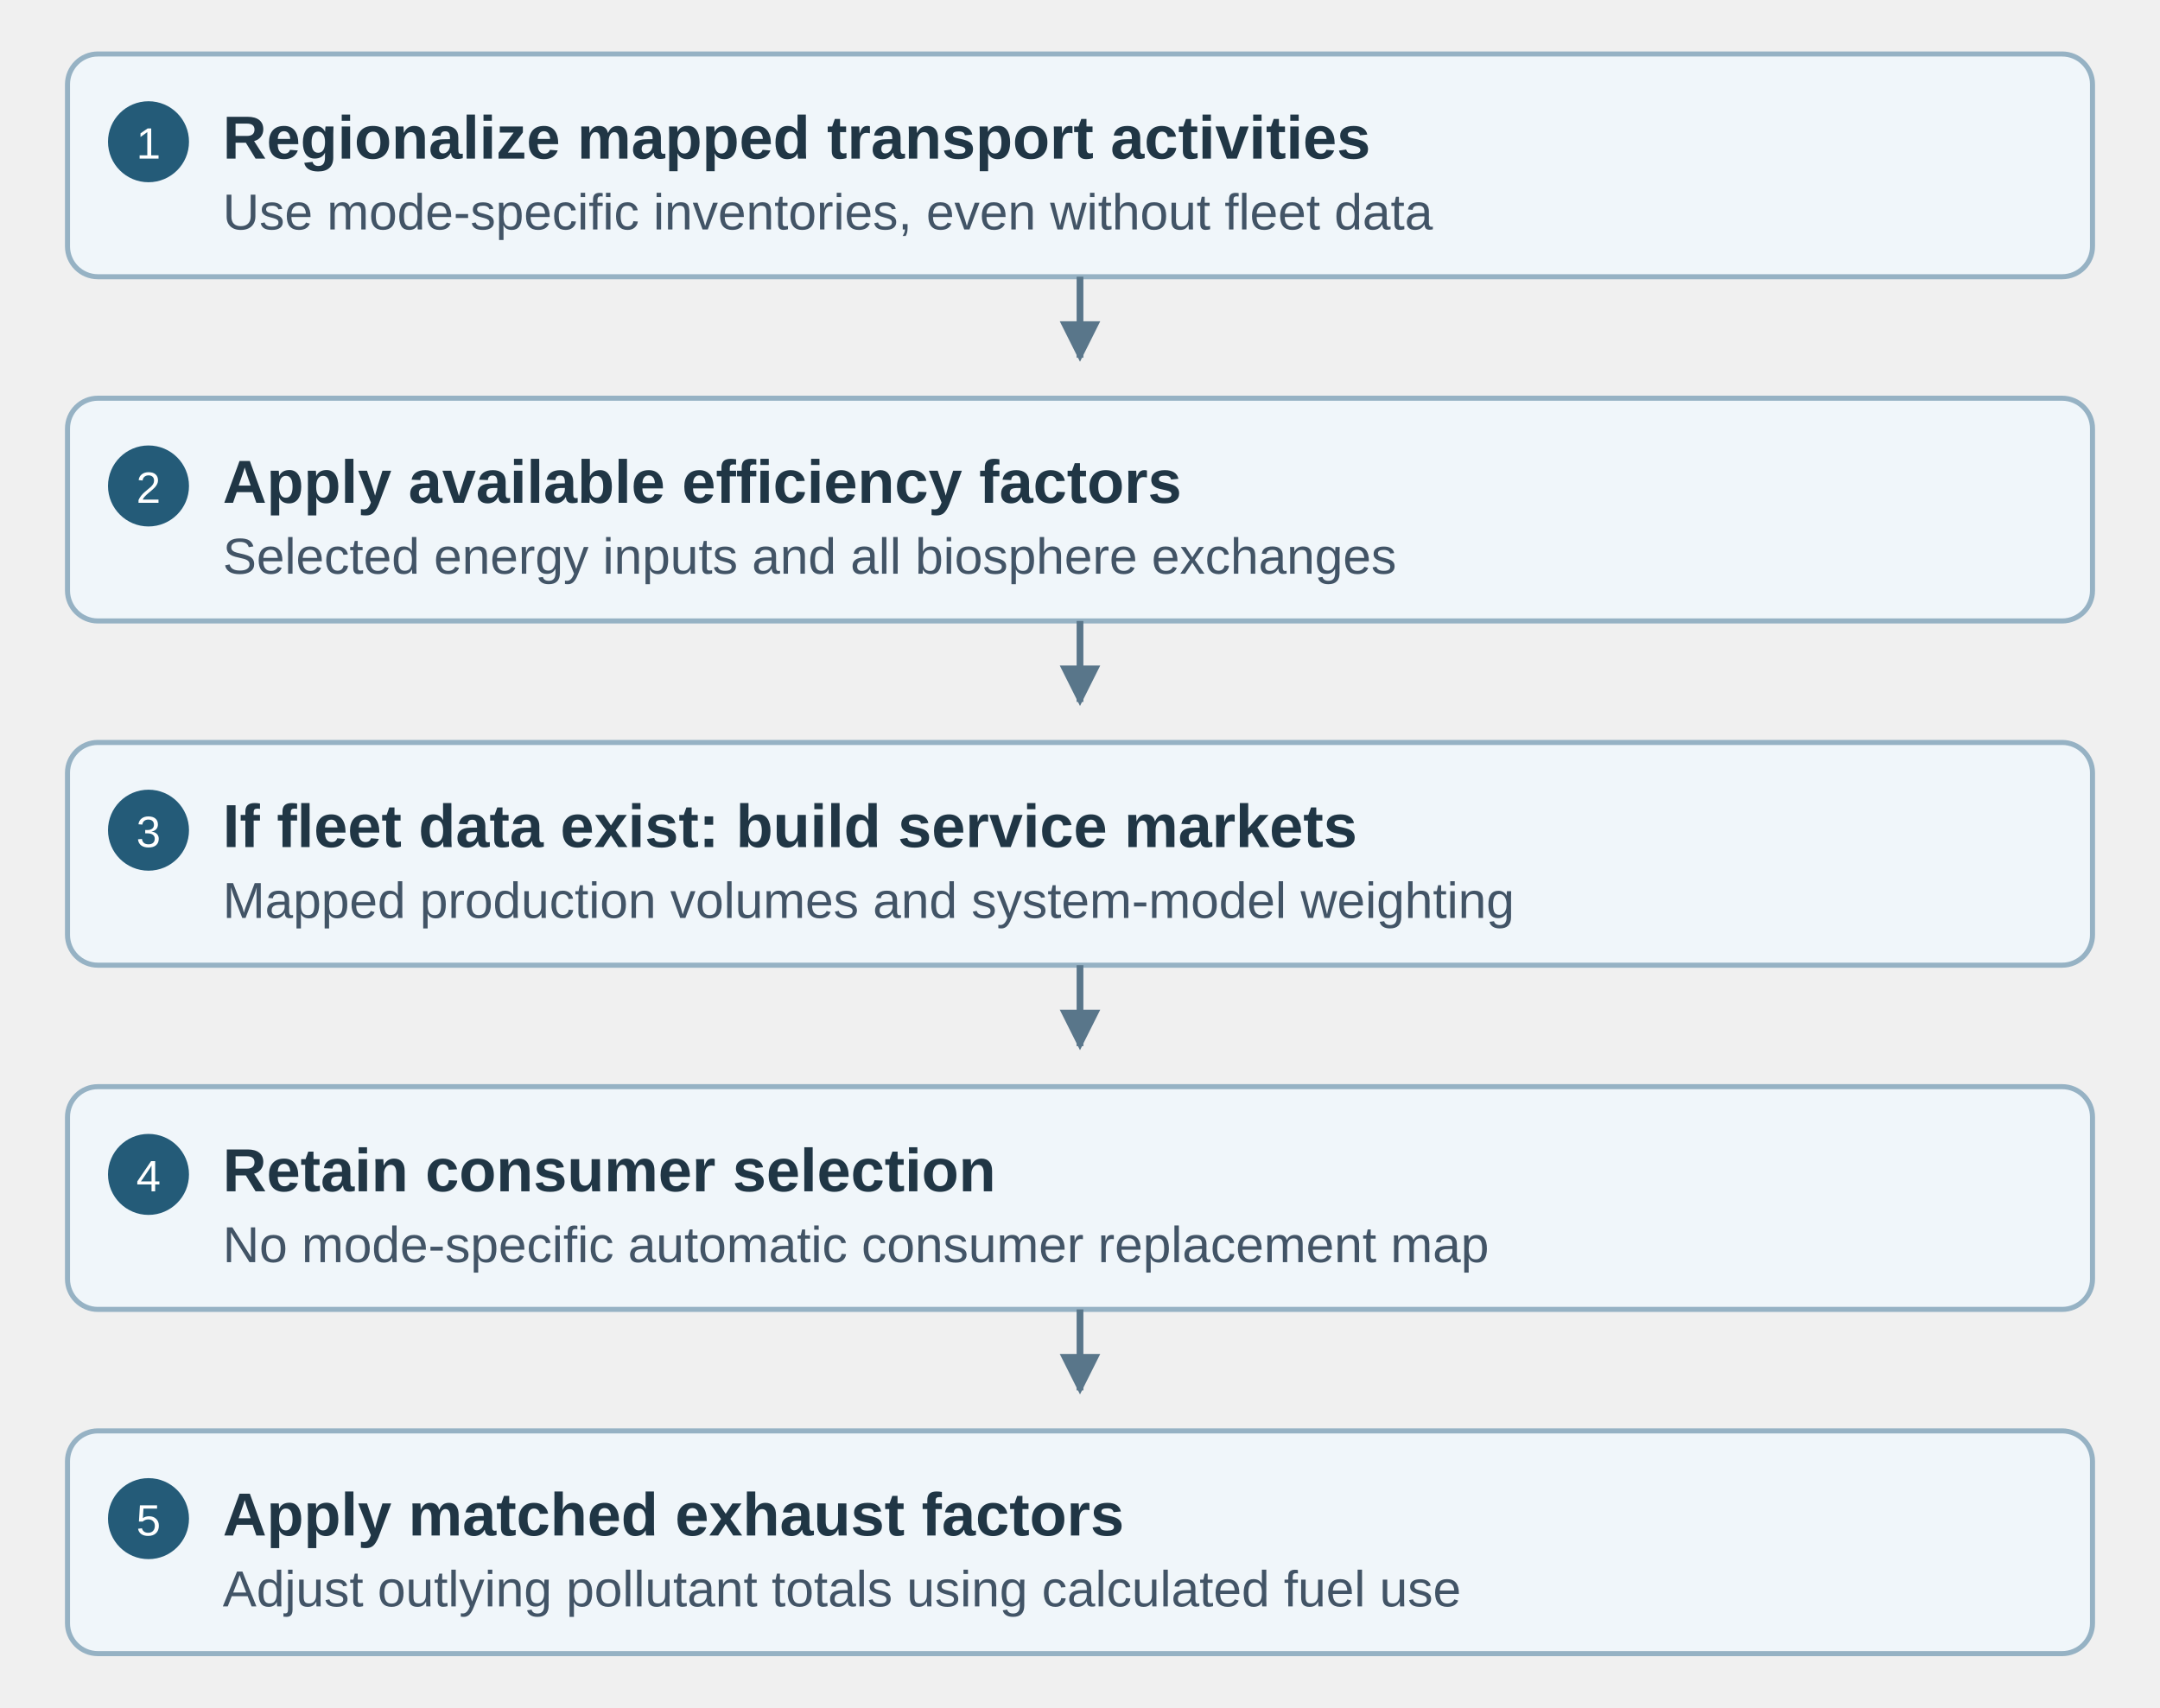
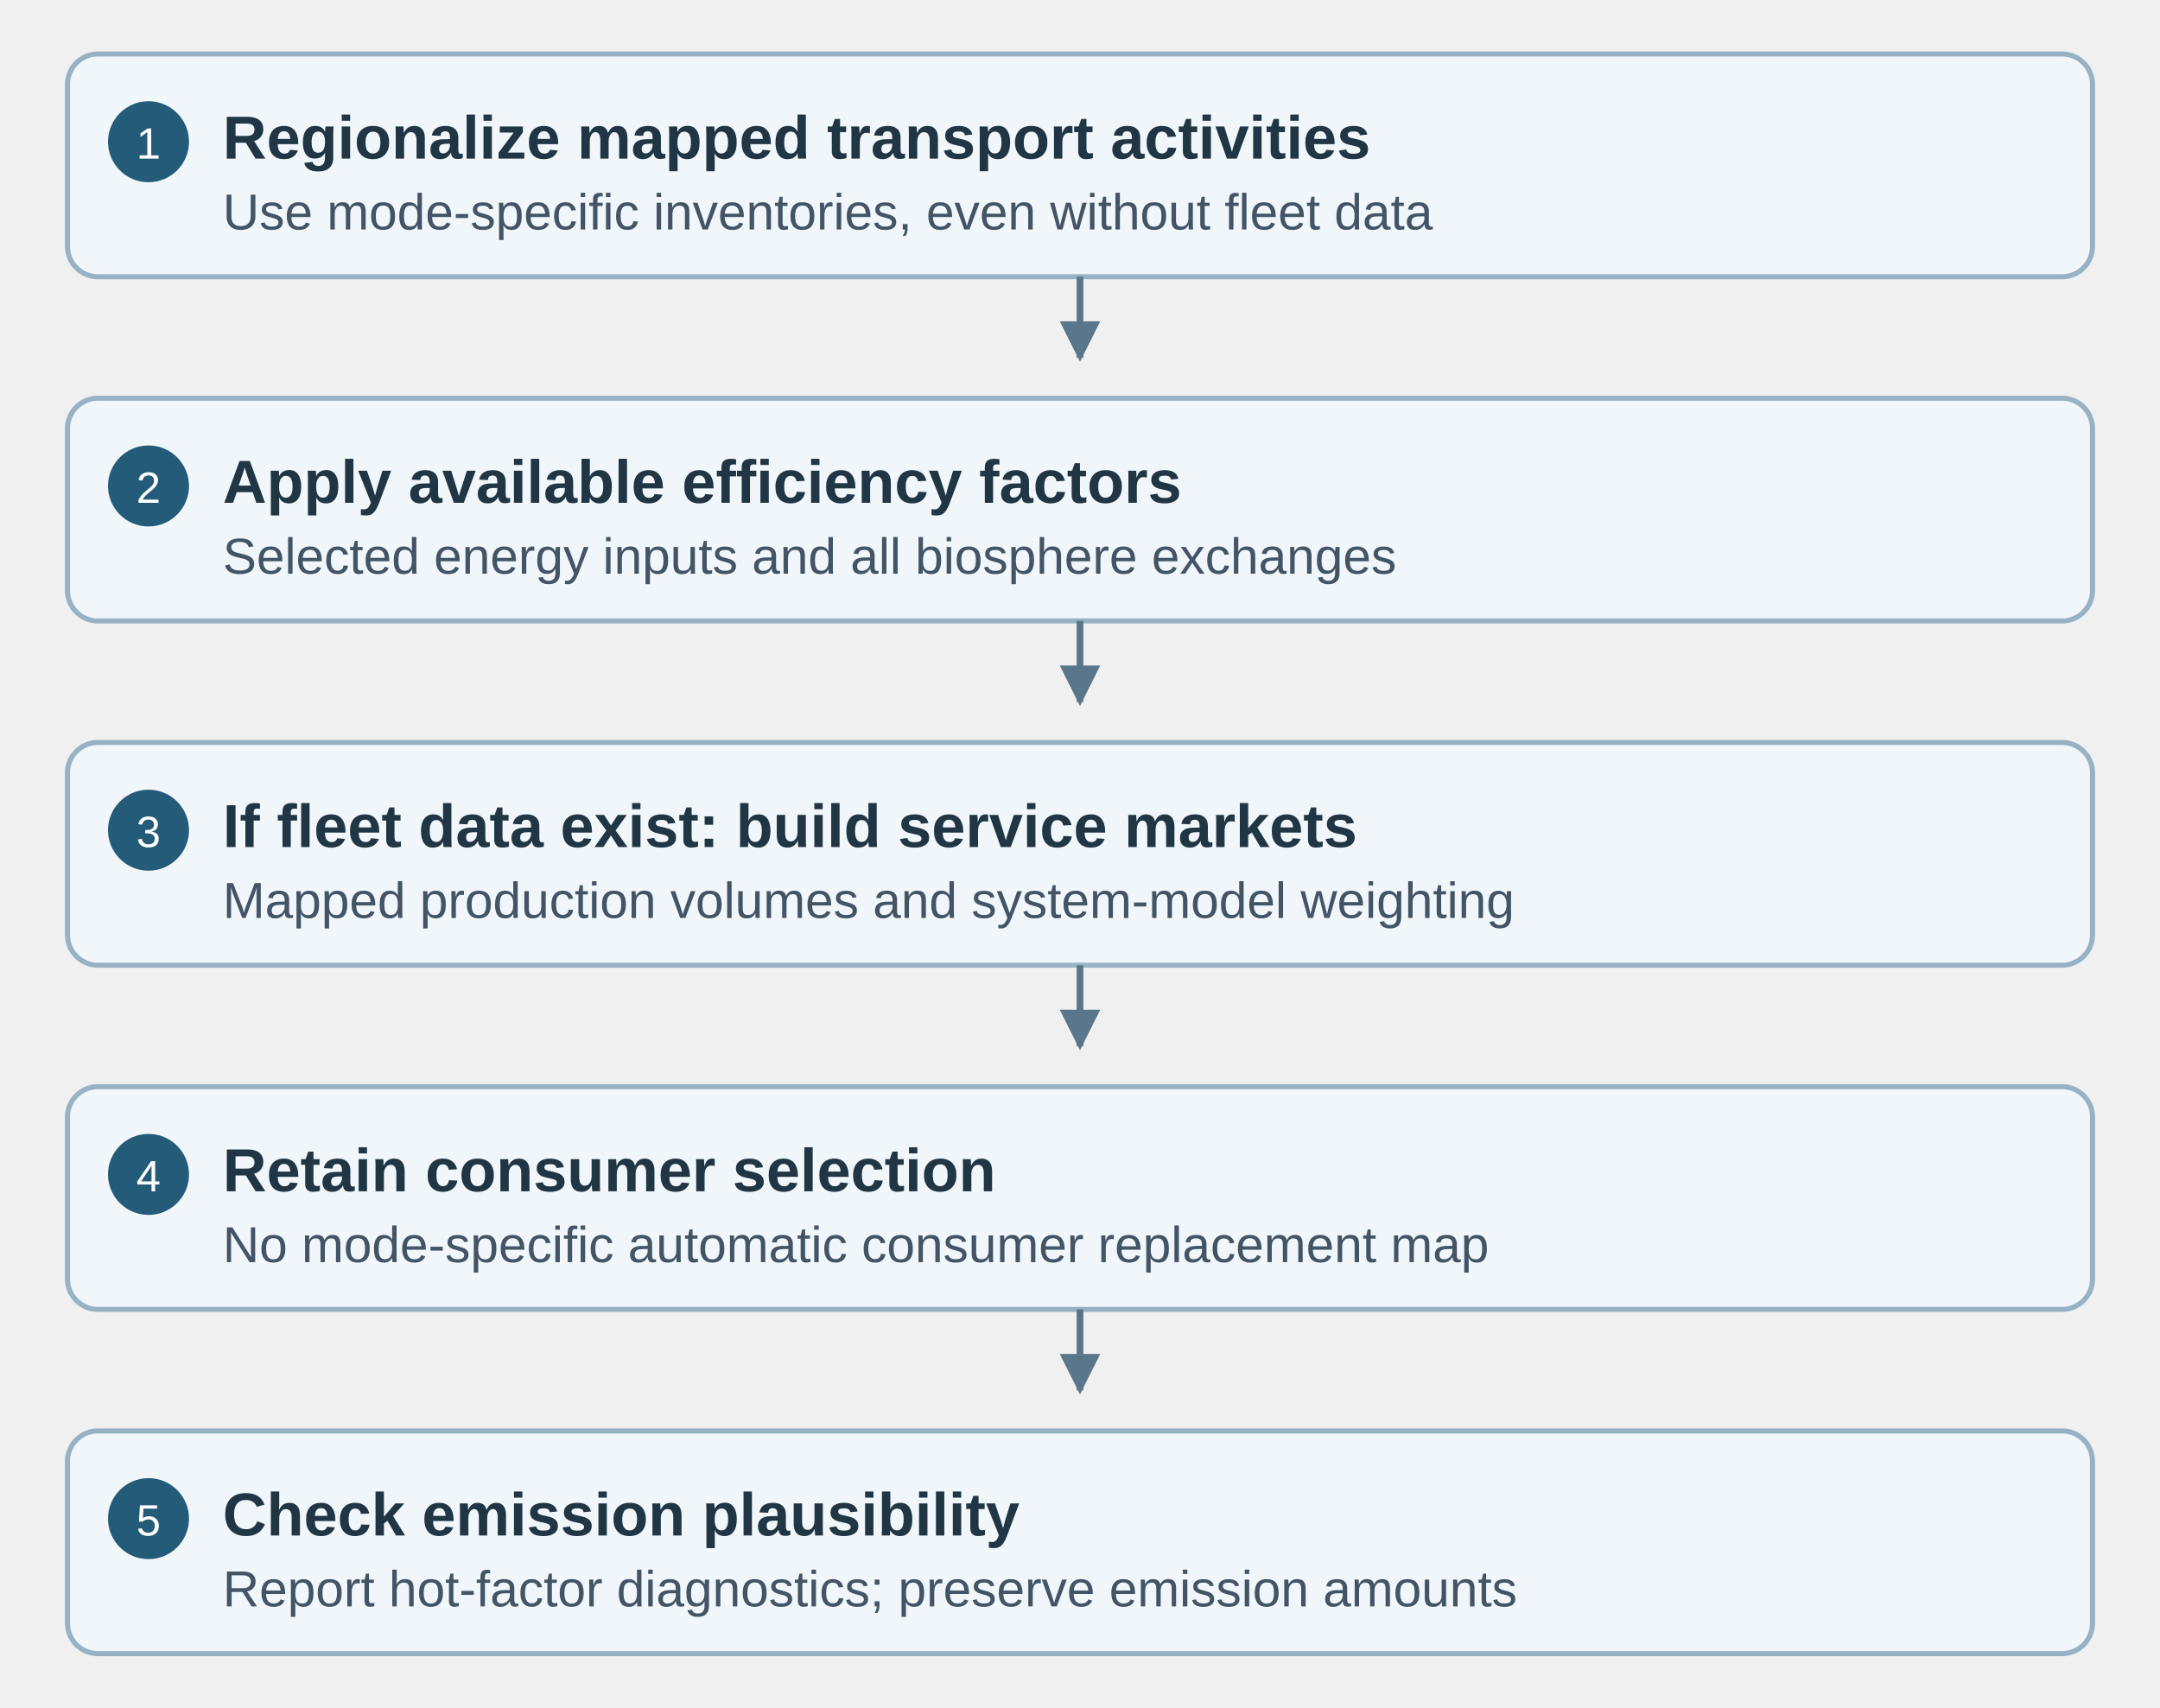
<svg xmlns="http://www.w3.org/2000/svg" width="640" height="506" viewBox="0 0 640 506" role="img" aria-labelledby="title description" font-family="Arial, Helvetica, sans-serif" fill="#203645">
  <defs>
    <marker id="arrow" viewBox="0 0 10 10" refX="9" refY="5" markerWidth="6" markerHeight="6" orient="auto-start-reverse">
      <path d="M0 0 L10 5 L0 10 Z" fill="#59768a" />
    </marker>
  </defs>
  <rect x="20" y="16" width="600" height="66" rx="9" fill="#f0f6fa" stroke="#96b2c4" stroke-width="1.5" />
  <circle cx="44" cy="42" r="12" fill="#245b78" />
  <text x="44" y="47" text-anchor="middle" font-size="13" fill="white">1</text>
  <text x="66" y="47" font-size="18" font-weight="600">Regionalize mapped transport activities</text>
  <text x="66" y="68" font-size="15" fill="#425466">Use mode-specific inventories, even without fleet data</text>
  <path d="M320 82 v24" stroke="#59768a" stroke-width="2" fill="none" marker-end="url(#arrow)" />
  <rect x="20" y="118" width="600" height="66" rx="9" fill="#f0f6fa" stroke="#96b2c4" stroke-width="1.5" />
  <circle cx="44" cy="144" r="12" fill="#245b78" />
  <text x="44" y="149" text-anchor="middle" font-size="13" fill="white">2</text>
  <text x="66" y="149" font-size="18" font-weight="600">Apply available efficiency factors</text>
  <text x="66" y="170" font-size="15" fill="#425466">Selected energy inputs and all biosphere exchanges</text>
  <path d="M320 184 v24" stroke="#59768a" stroke-width="2" fill="none" marker-end="url(#arrow)" />
  <rect x="20" y="220" width="600" height="66" rx="9" fill="#f0f6fa" stroke="#96b2c4" stroke-width="1.5" />
  <circle cx="44" cy="246" r="12" fill="#245b78" />
  <text x="44" y="251" text-anchor="middle" font-size="13" fill="white">3</text>
  <text x="66" y="251" font-size="18" font-weight="600">If fleet data exist: build service markets</text>
  <text x="66" y="272" font-size="15" fill="#425466">Mapped production volumes and system-model weighting</text>
  <path d="M320 286 v24" stroke="#59768a" stroke-width="2" fill="none" marker-end="url(#arrow)" />
  <rect x="20" y="322" width="600" height="66" rx="9" fill="#f0f6fa" stroke="#96b2c4" stroke-width="1.5" />
  <circle cx="44" cy="348" r="12" fill="#245b78" />
  <text x="44" y="353" text-anchor="middle" font-size="13" fill="white">4</text>
  <text x="66" y="353" font-size="18" font-weight="600">Retain consumer selection</text>
  <text x="66" y="374" font-size="15" fill="#425466">No mode-specific automatic consumer replacement map</text>
  <path d="M320 388 v24" stroke="#59768a" stroke-width="2" fill="none" marker-end="url(#arrow)" />
  <rect x="20" y="424" width="600" height="66" rx="9" fill="#f0f6fa" stroke="#96b2c4" stroke-width="1.5" />
  <circle cx="44" cy="450" r="12" fill="#245b78" />
  <text x="44" y="455" text-anchor="middle" font-size="13" fill="white">5</text>
-   <text x="66" y="455" font-size="18" font-weight="600">Apply matched exhaust factors</text>
-   <text x="66" y="476" font-size="15" fill="#425466">Adjust outlying pollutant totals using calculated fuel use</text>
+   <text x="66" y="455" font-size="18" font-weight="600">Check emission plausibility</text>
+   <text x="66" y="476" font-size="15" fill="#425466">Report hot-factor diagnostics; preserve emission amounts</text>
</svg>
